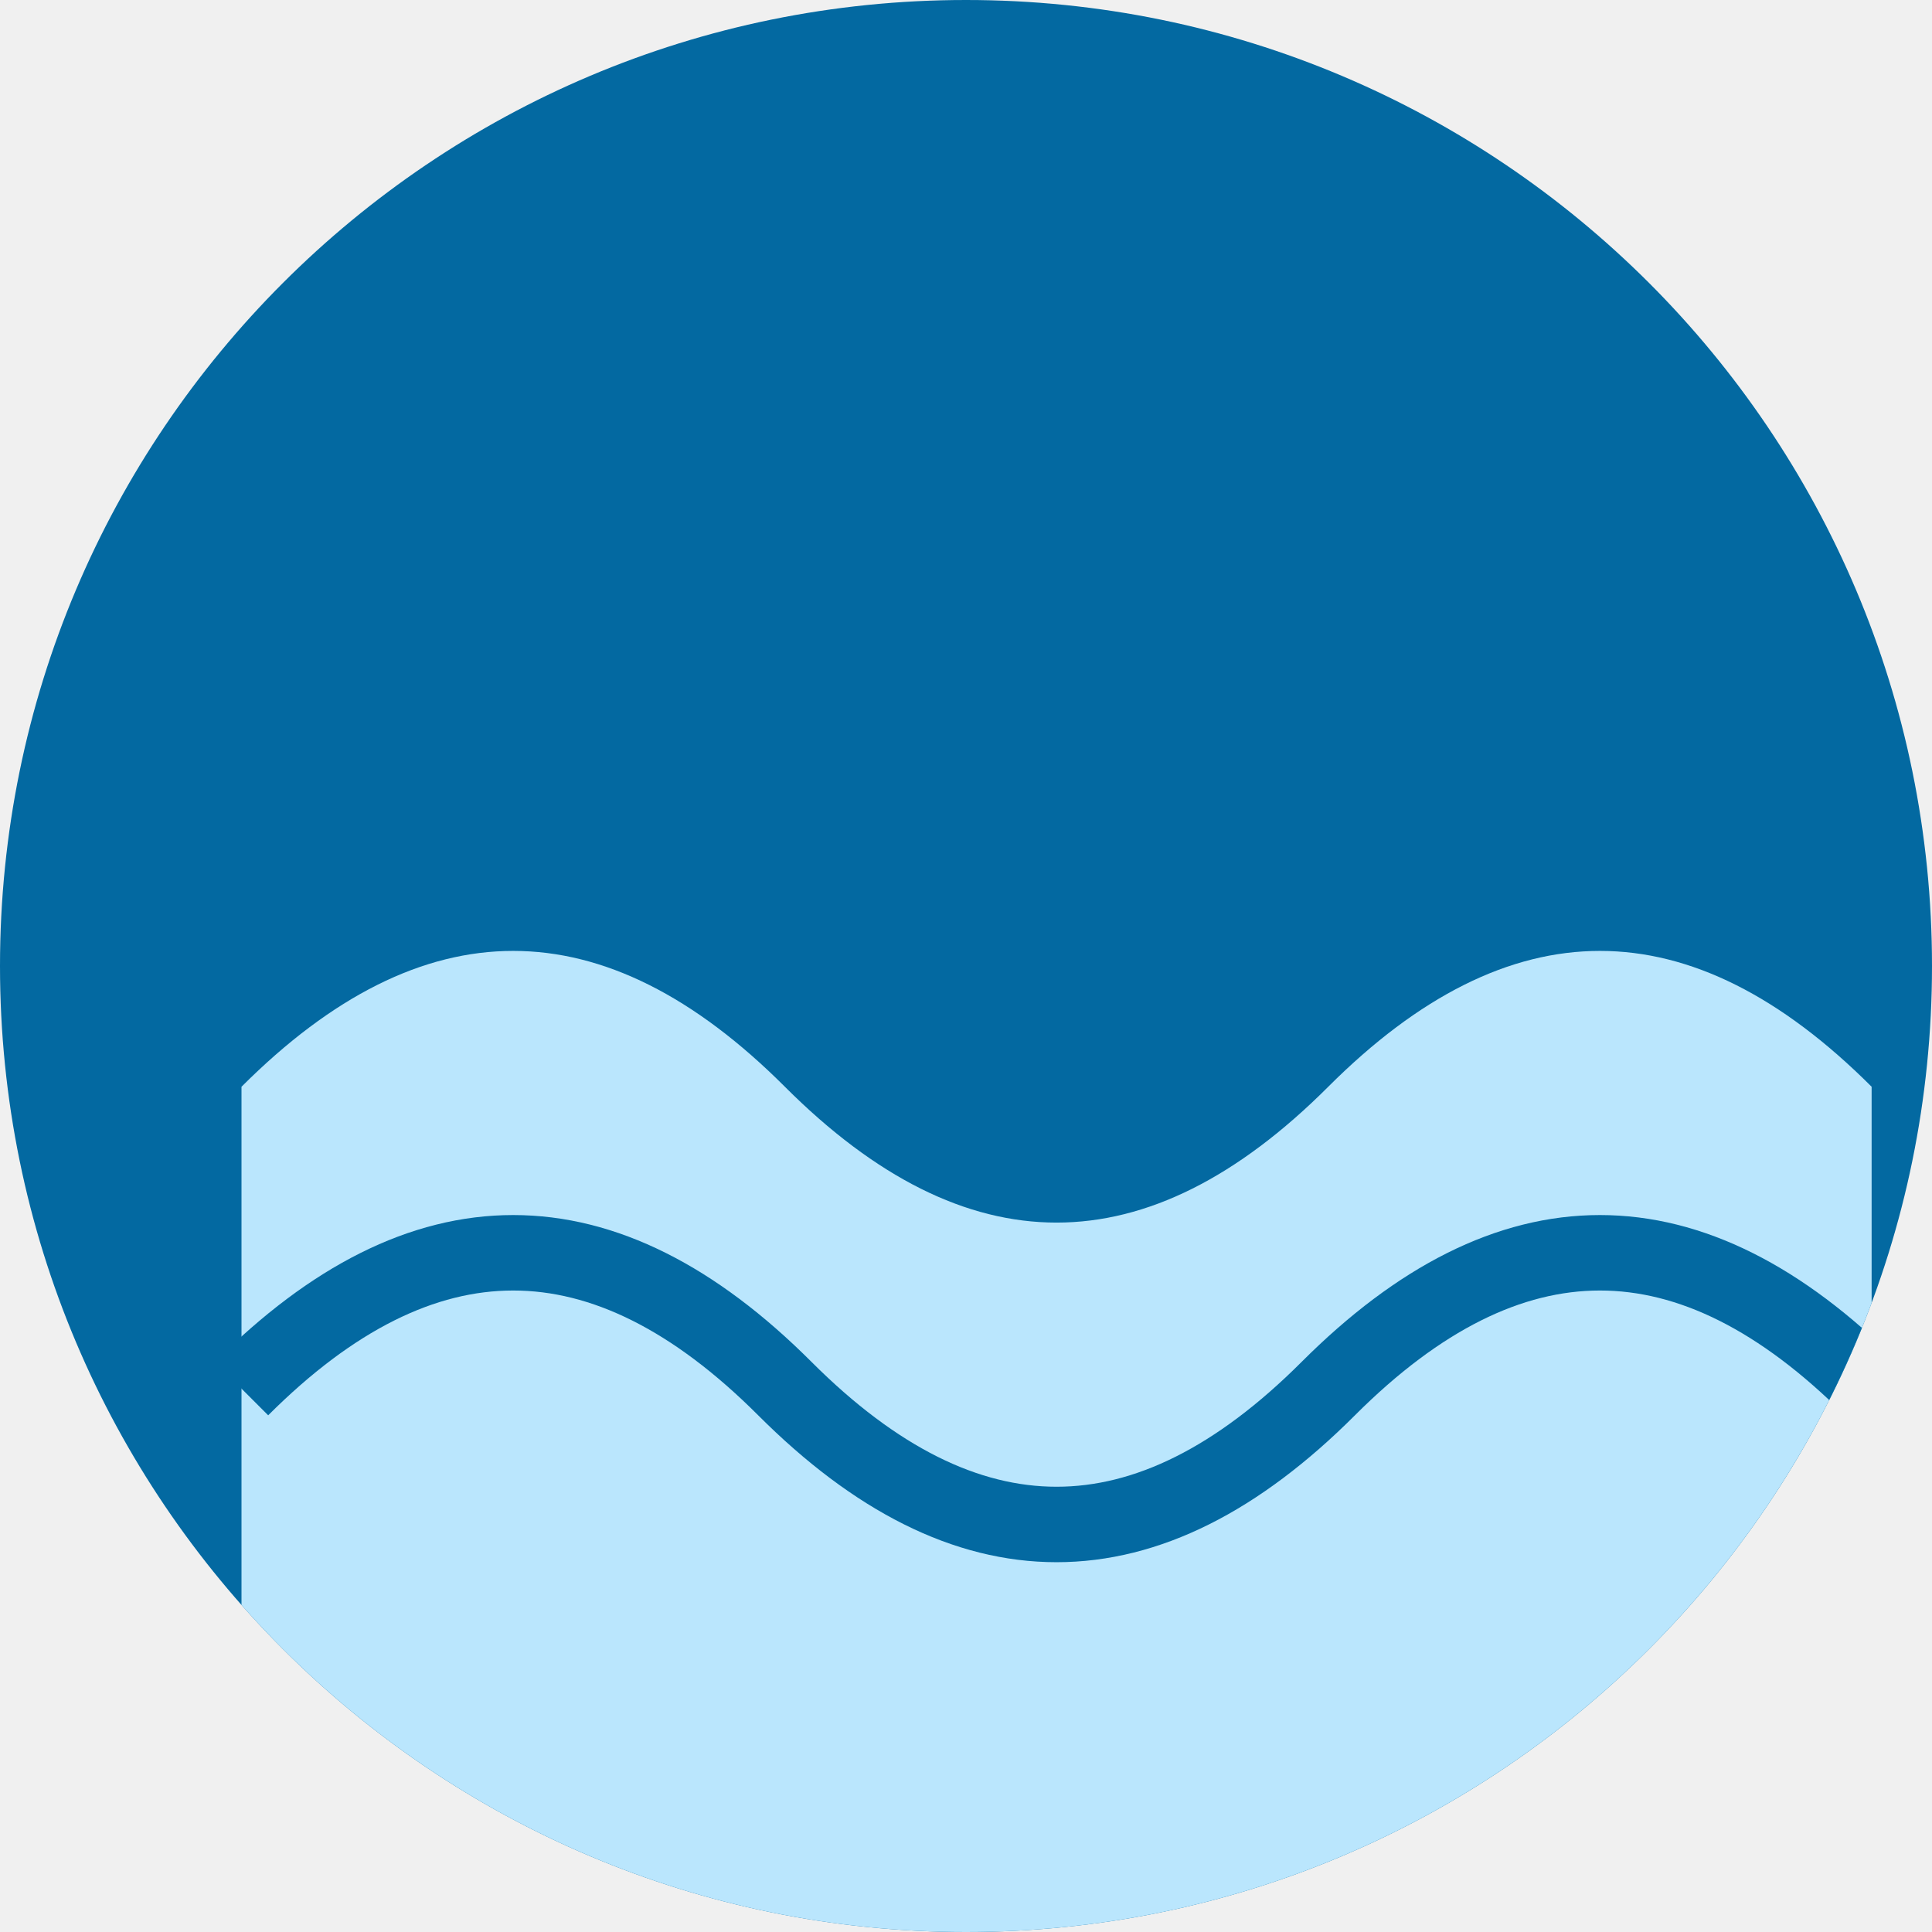
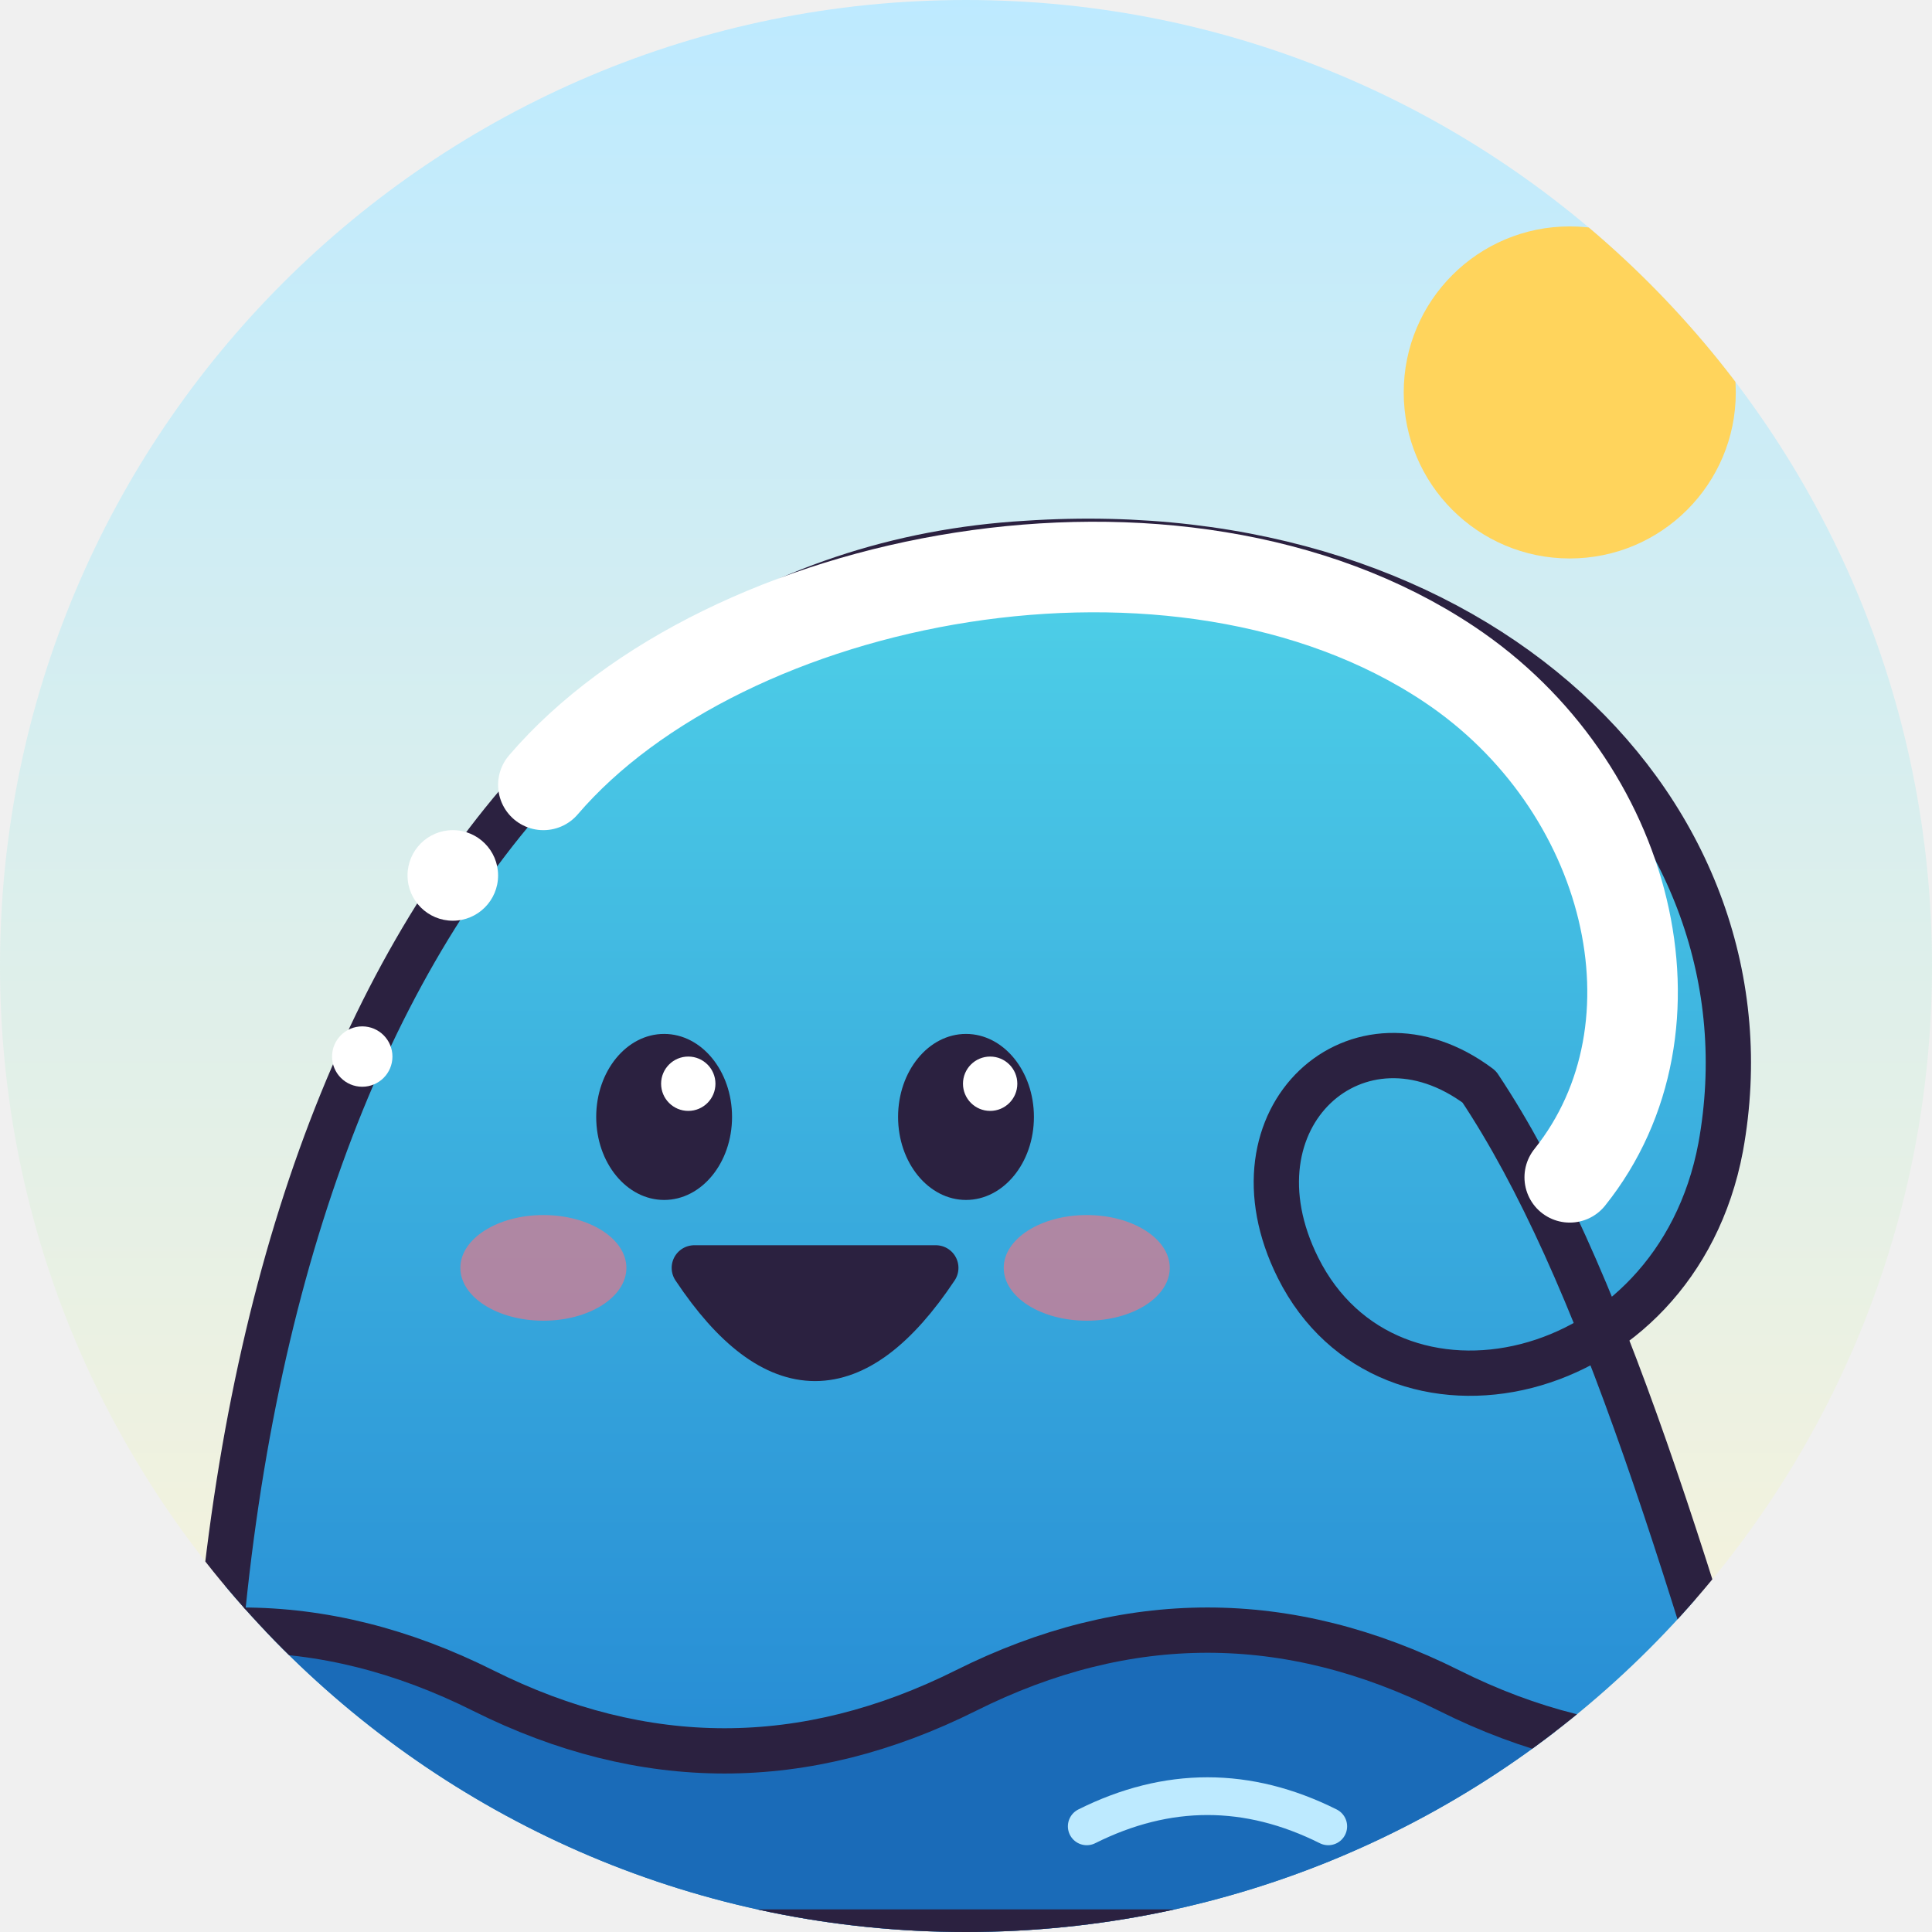
<svg xmlns="http://www.w3.org/2000/svg" viewBox="0 0 128 128" role="img" aria-label="wave avatar">
  <defs>
-     <clipPath id="c">
+     <clipPath id="wave-clip">
      <circle cx="64" cy="64" r="64" />
    </clipPath>
+     <linearGradient id="wave-bg" x1="0" y1="0" x2="0" y2="1">
+       <stop offset="0" stop-color="#bdeaff" />
+       <stop offset="1" stop-color="#fff4d6" />
+     </linearGradient>
+     <linearGradient id="wave-body" x1="0" y1="0" x2="0" y2="1">
+       <stop offset="0" stop-color="#4fd1e8" />
+       <stop offset="1" stop-color="#1f7fd1" />
+     </linearGradient>
  </defs>
-   <g clip-path="url(#c)">
-     <circle cx="64" cy="64" r="64" fill="#0369a1" />
-     <path d="M16 72c12-12 24-12 36 0s24 12 36 0 24-12 36 0v56H16z" fill="#bae6fd" />
-     <path d="M16 92c12-12 24-12 36 0s24 12 36 0 24-12 36 0" fill="none" stroke="#0369a1" stroke-width="5" />
+   <g clip-path="url(#wave-clip)">
+     <rect width="128" height="128" fill="url(#wave-bg)" />
+     <circle cx="104" cy="26" r="11" fill="#ffd45c" />
+     <path d="M14 132 C12 74 34 38 68 36 C98 34 118 54 114 76 C111 92 92 96 86 84 C81 74 90 66 98 72 C106 84 112 104 120 132Z" fill="url(#wave-body)" stroke="#2b2140" stroke-width="3" stroke-linejoin="round" />
+     <path d="M36 52 C48 38 78 32 96 44 C108 52 112 68 104 78" fill="none" stroke="#fff" stroke-width="6" stroke-linecap="round" />
+     <circle cx="30" cy="58" r="3" fill="#fff" />
+     <circle cx="24" cy="70" r="2" fill="#fff" />
+     <ellipse cx="44" cy="74" rx="4.5" ry="5.5" fill="#2b2140" />
+     <circle cx="45.6" cy="71.8" r="1.8" fill="#fff" />
+     <ellipse cx="64" cy="74" rx="4.5" ry="5.5" fill="#2b2140" />
+     <circle cx="65.6" cy="71.8" r="1.8" fill="#fff" />
+     <ellipse cx="36" cy="84" rx="5.5" ry="3.5" fill="#ff6f7d" opacity=".6" />
+     <ellipse cx="72" cy="84" rx="5.5" ry="3.5" fill="#ff6f7d" opacity=".6" />
+     <path d="M46 84 Q54 96 62 84Z" fill="#2b2140" stroke="#2b2140" stroke-width="3" stroke-linejoin="round" />
+     <path d="M0 112 Q16 104 32 112 T64 112 T96 112 T128 112 V128 H0Z" fill="#1a6bb8" stroke="#2b2140" stroke-width="3" stroke-linejoin="round" />
+     <path d="M8 120 Q16 116 24 120 M72 121 Q80 117 88 121" fill="none" stroke="#bdeaff" stroke-width="2.5" stroke-linecap="round" />
  </g>
</svg>
